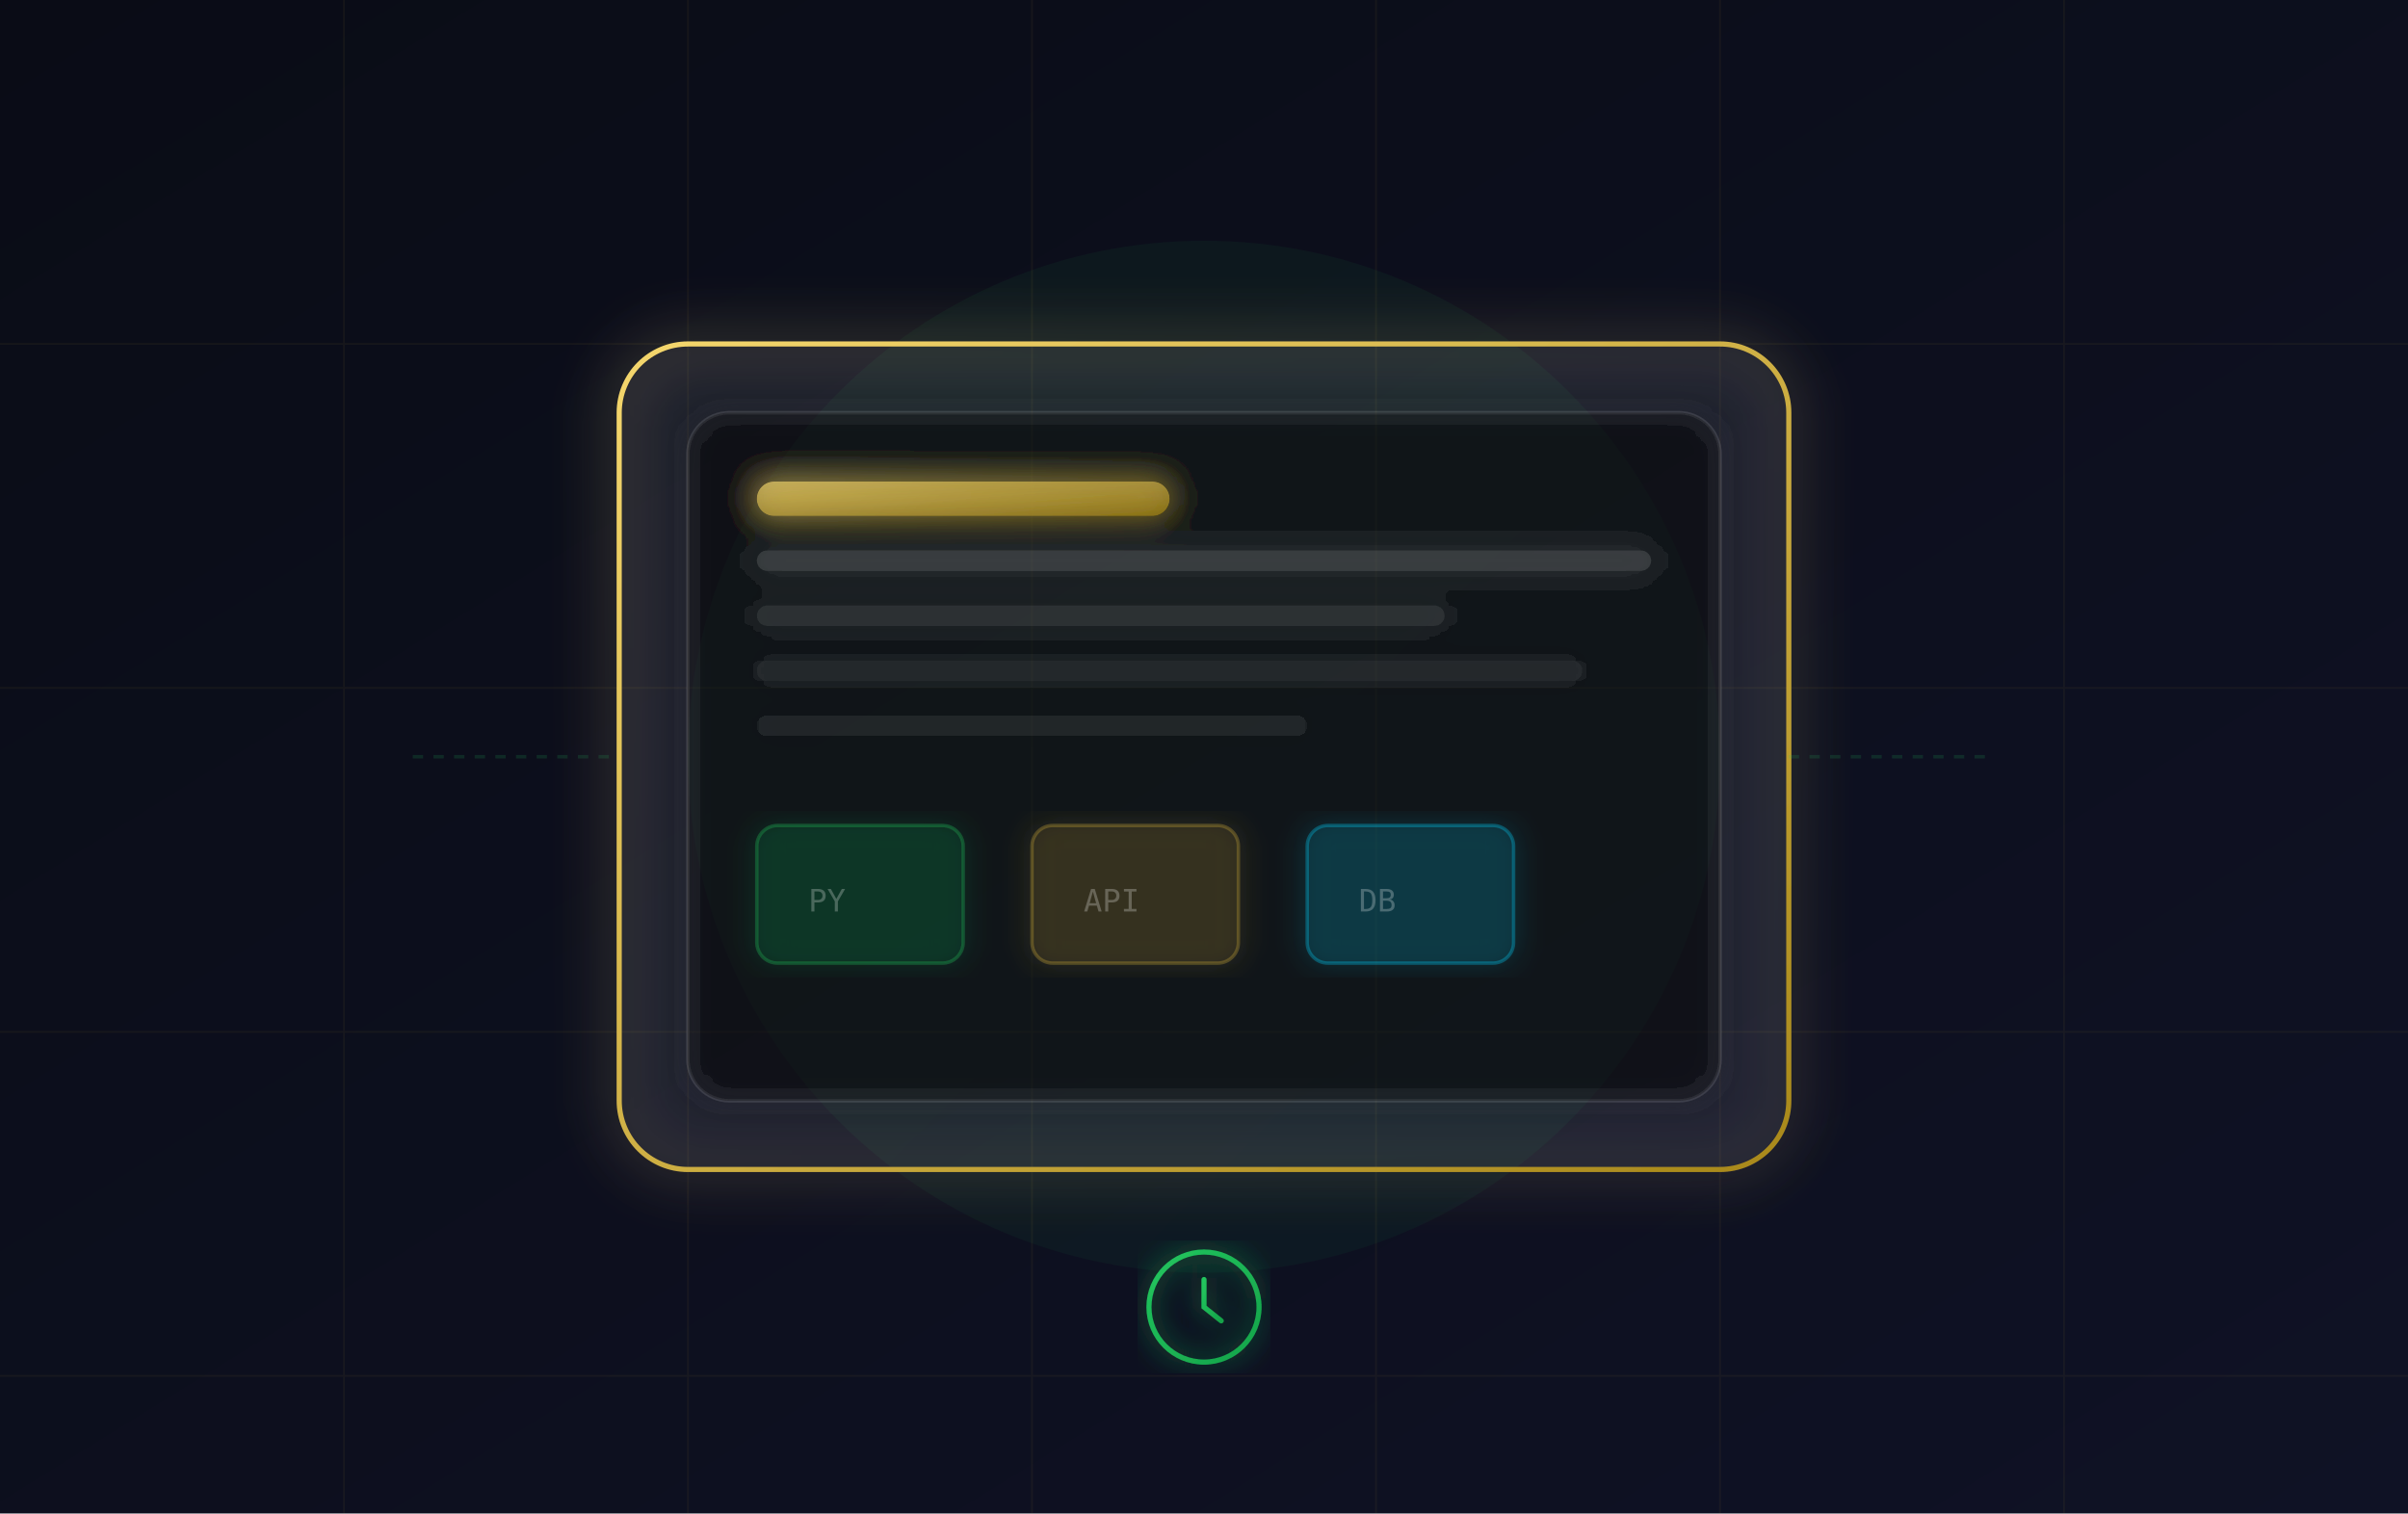
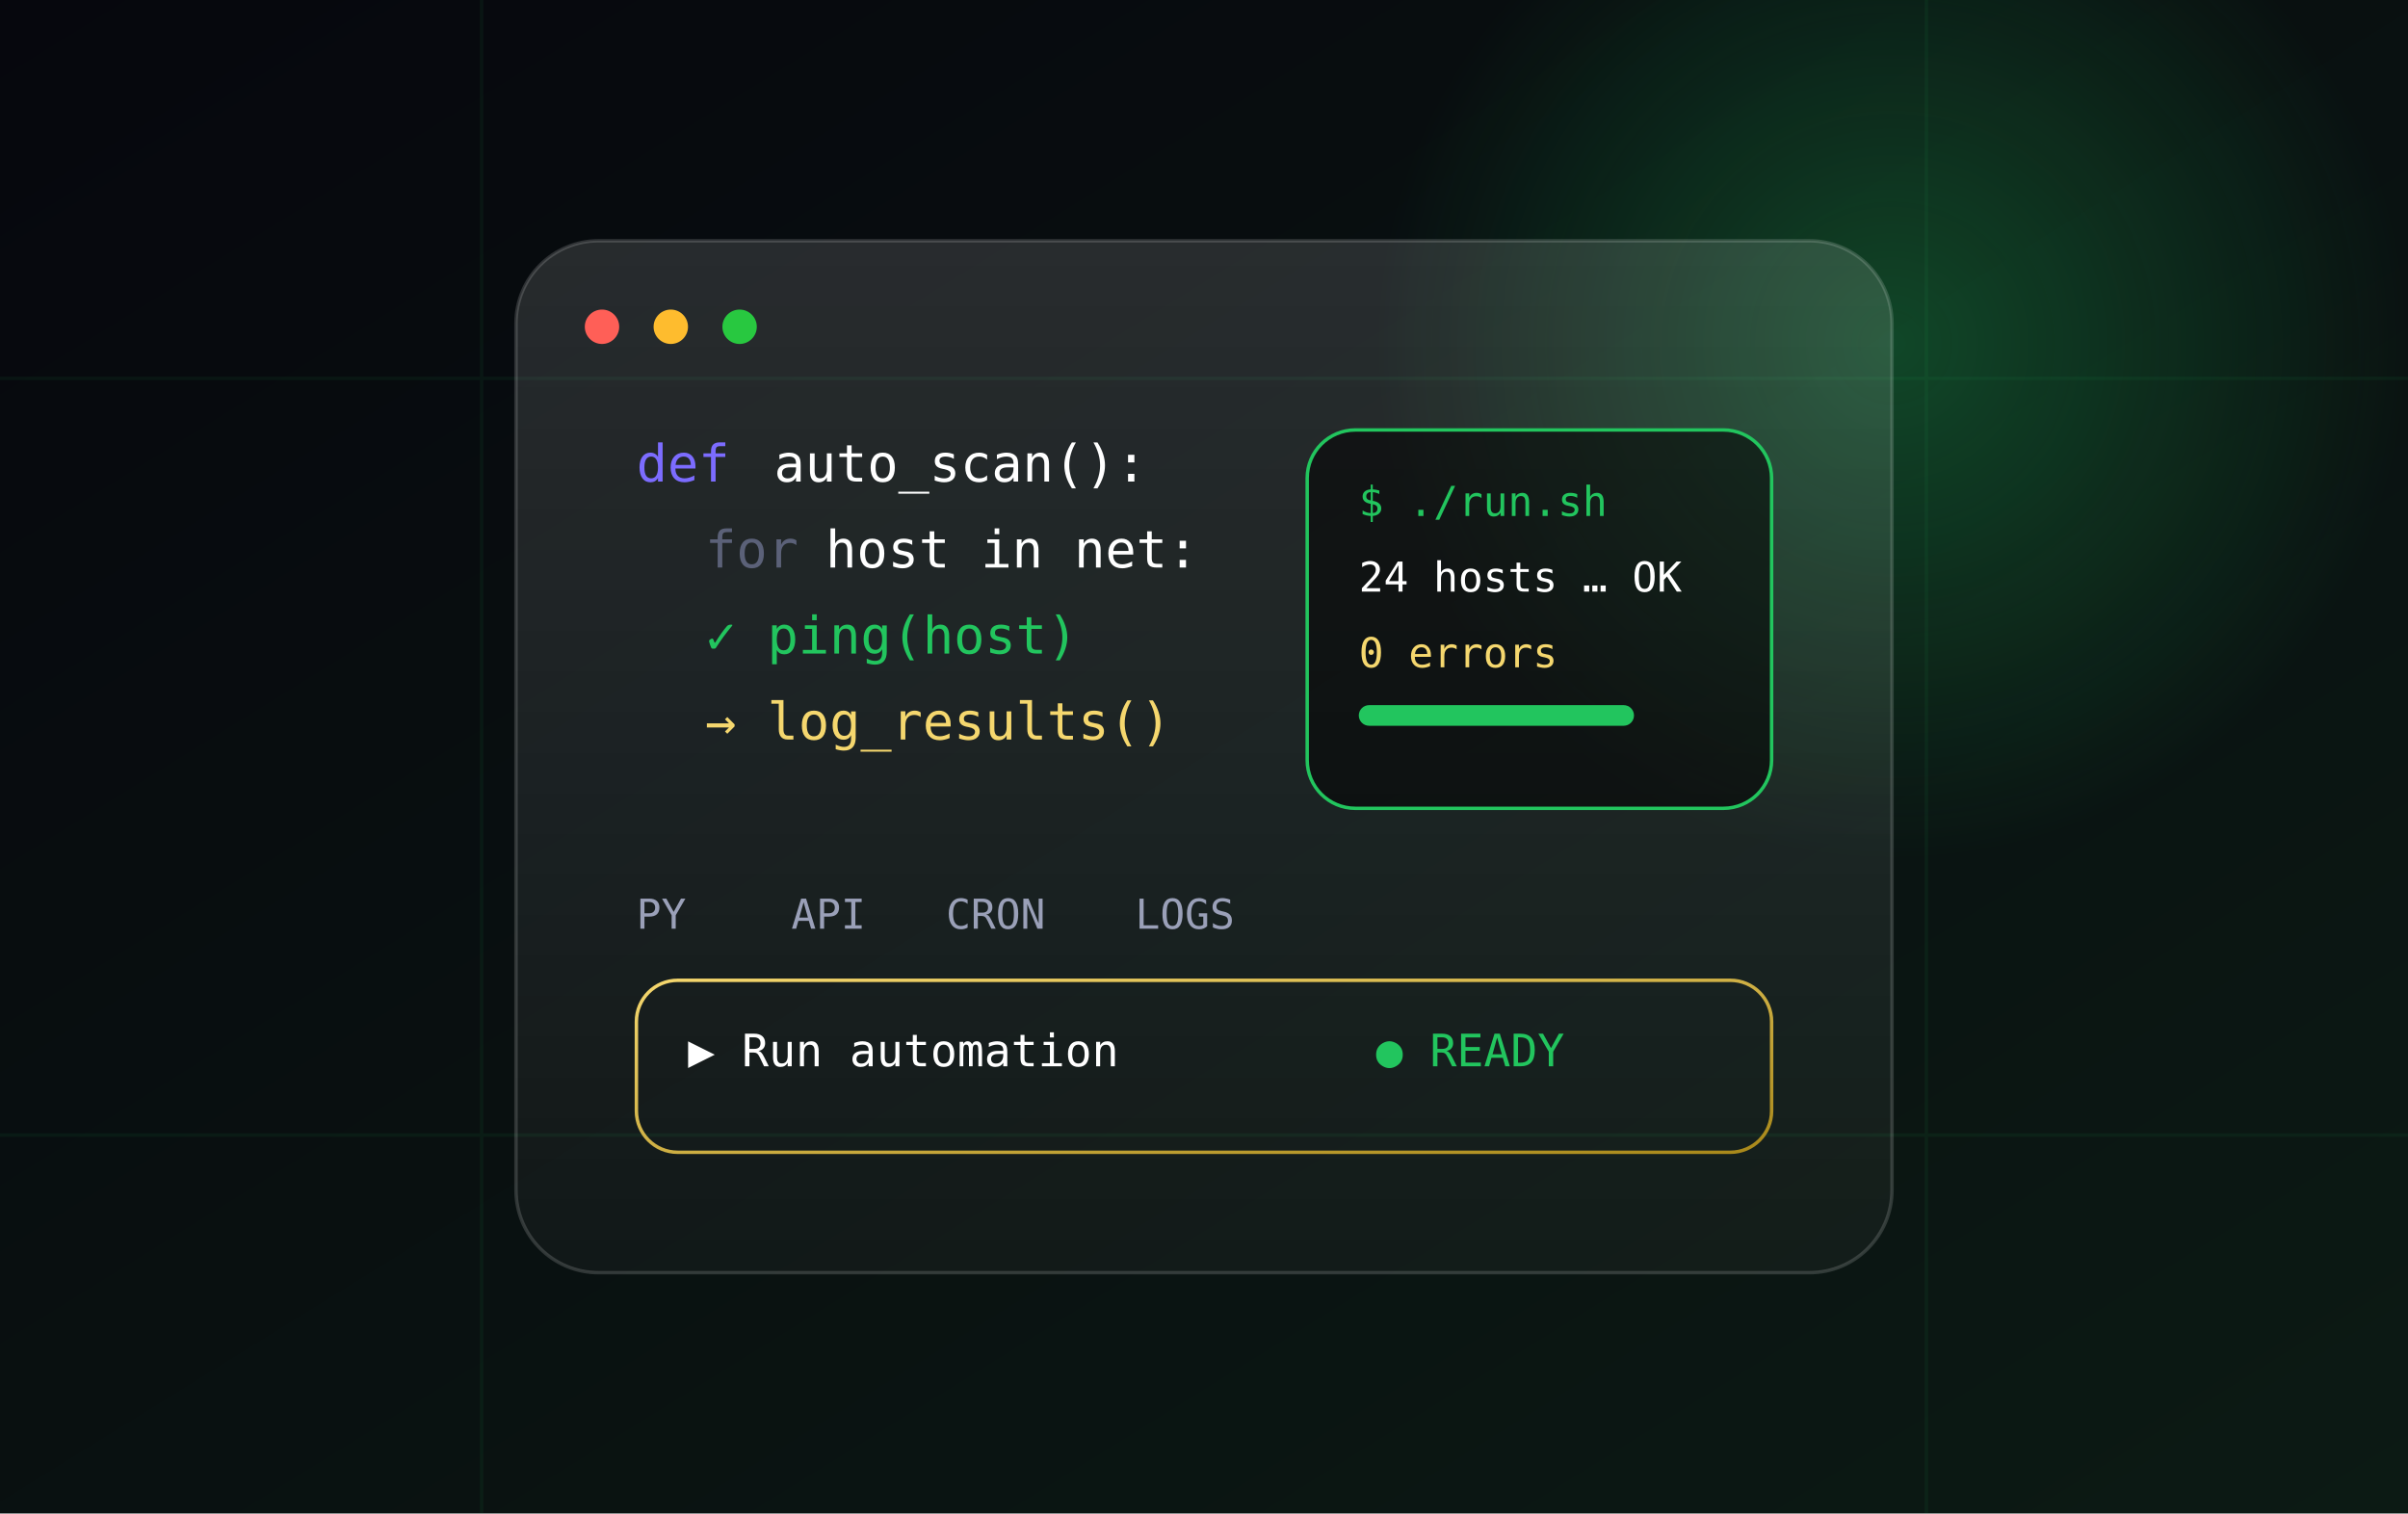
- <svg xmlns="http://www.w3.org/2000/svg" viewBox="0 0 700 440" fill="none">
+ <svg xmlns="http://www.w3.org/2000/svg" viewBox="0 0 700 440" role="img" aria-label="Python Automation">
  <defs>
-     <linearGradient id="bg" x1="0" y1="0" x2="1" y2="1">
-       <stop offset="0%" stop-color="#0A0C16" />
-       <stop offset="100%" stop-color="#0F1225" />
+     <linearGradient id="bg5" x1="0" y1="0" x2="1" y2="1">
+       <stop offset="0" stop-color="#06070D" />
+       <stop offset="1" stop-color="#0C1A14" />
    </linearGradient>
-     <linearGradient id="gold" x1="0" y1="0" x2="1" y2="1">
-       <stop offset="0%" stop-color="#F5D76E" />
-       <stop offset="100%" stop-color="#A8881A" />
+     <linearGradient id="gold5" x1="0" y1="0" x2="1" y2="1">
+       <stop offset="0" stop-color="#F5D76E" />
+       <stop offset="1" stop-color="#A8881A" />
    </linearGradient>
-     <linearGradient id="green" x1="0" y1="0" x2="1" y2="1">
-       <stop offset="0%" stop-color="#22C55E" />
-       <stop offset="100%" stop-color="#16A34A" />
+     <linearGradient id="glass5" x1="0" y1="0" x2="0" y2="1">
+       <stop offset="0" stop-color="#fff" stop-opacity=".13" />
+       <stop offset="1" stop-color="#fff" stop-opacity=".03" />
    </linearGradient>
-     <filter id="glow">
-       <feGaussianBlur stdDeviation="8" result="blur" />
-       <feMerge>
-         <feMergeNode in="blur" />
-         <feMergeNode in="SourceGraphic" />
-       </feMerge>
-     </filter>
-     <filter id="glow-sm">
-       <feGaussianBlur stdDeviation="4" result="blur" />
-       <feMerge>
-         <feMergeNode in="blur" />
-         <feMergeNode in="SourceGraphic" />
-       </feMerge>
-     </filter>
+     <radialGradient id="orb5" cx=".5" cy=".5" r=".5">
+       <stop offset="0" stop-color="#22C55E" stop-opacity=".3" />
+       <stop offset="1" stop-color="#22C55E" stop-opacity="0" />
+     </radialGradient>
  </defs>
-   <rect width="700" height="440" fill="url(#bg)" />
-   <g opacity="0.06" stroke="#D4AF37" stroke-width="0.5">
-     <path d="M0 100h700M0 200h700M0 300h700M0 400h700" />
-     <path d="M100 0v440M200 0v440M300 0v440M400 0v440M500 0v440M600 0v440" />
+   <rect width="700" height="440" fill="url(#bg5)" />
+   <circle cx="550" cy="100" r="150" fill="url(#orb5)" />
+   <g opacity=".07" stroke="#22C55E">
+     <path d="M0 110h700M0 330h700M140 0v440M560 0v440" />
  </g>
-   <circle cx="350" cy="220" r="150" fill="url(#green)" opacity="0.06" />
-   <g filter="url(#glow)">
-     <rect x="180" y="100" width="340" height="240" rx="20" fill="rgba(255,255,255,0.04)" stroke="url(#gold)" stroke-width="1.5" />
+   <rect x="150" y="70" width="400" height="300" rx="24" fill="url(#glass5)" stroke="#fff" stroke-opacity=".16" />
+   <circle cx="175" cy="95" r="5" fill="#FF5F57" />
+   <circle cx="195" cy="95" r="5" fill="#FEBC2E" />
+   <circle cx="215" cy="95" r="5" fill="#28C840" />
+   <g font-family="monospace" font-size="15">
+     <text x="185" y="140" fill="#7C6CFF">def</text>
+     <text x="225" y="140" fill="#fff"> auto_scan():</text>
+     <text x="205" y="165" fill="#5B6178">for</text>
+     <text x="240" y="165" fill="#fff"> host in net:</text>
+     <text x="205" y="190" fill="#22C55E">✓ ping(host)</text>
+     <text x="205" y="215" fill="#F5D76E">→ log_results()</text>
  </g>
-   <g filter="url(#glow-sm)">
-     <rect x="200" y="120" width="300" height="200" rx="12" fill="rgba(0,0,0,0.3)" stroke="rgba(255,255,255,0.08)" stroke-width="1" />
-     <rect x="220" y="140" width="120" height="10" rx="5" fill="url(#gold)" opacity="0.7" />
-     <rect x="220" y="160" width="260" height="6" rx="3" fill="rgba(255,255,255,0.12)" />
-     <rect x="220" y="176" width="200" height="6" rx="3" fill="rgba(255,255,255,0.08)" />
-     <rect x="220" y="192" width="240" height="6" rx="3" fill="rgba(255,255,255,0.06)" />
-     <rect x="220" y="208" width="160" height="6" rx="3" fill="rgba(255,255,255,0.05)" />
+   <rect x="380" y="125" width="135" height="110" rx="14" fill="#000" fill-opacity=".5" stroke="#22C55E" />
+   <text x="395" y="150" font-family="monospace" font-size="12" fill="#22C55E">$ ./run.sh</text>
+   <text x="395" y="172" font-family="monospace" font-size="12" fill="#fff">24 hosts … OK</text>
+   <text x="395" y="194" font-family="monospace" font-size="12" fill="#F5D76E">0 errors</text>
+   <rect x="395" y="205" width="80" height="6" rx="3" fill="#22C55E">
+     <animate attributeName="width" values="20;80;20" dur="2s" repeatCount="indefinite" />
+   </rect>
+   <g font-family="monospace" font-size="12">
+     <text x="185" y="270" fill="#9AA0B8">PY</text>
+     <text x="230" y="270" fill="#9AA0B8">API</text>
+     <text x="275" y="270" fill="#9AA0B8">CRON</text>
+     <text x="330" y="270" fill="#9AA0B8">LOGS</text>
  </g>
-   <g filter="url(#glow-sm)">
-     <rect x="220" y="240" width="60" height="40" rx="6" fill="rgba(34,197,94,0.1)" stroke="rgba(34,197,94,0.3)" stroke-width="1" />
-     <rect x="300" y="240" width="60" height="40" rx="6" fill="rgba(212,175,55,0.1)" stroke="rgba(212,175,55,0.3)" stroke-width="1" />
-     <rect x="380" y="240" width="60" height="40" rx="6" fill="rgba(0,212,255,0.1)" stroke="rgba(0,212,255,0.3)" stroke-width="1" />
-   </g>
-   <g font-family="monospace" font-size="9" fill="rgba(255,255,255,0.25)">
-     <text x="235" y="265">PY</text>
-     <text x="315" y="265">API</text>
-     <text x="395" y="265">DB</text>
-   </g>
-   <g filter="url(#glow-sm)">
-     <circle cx="350" cy="380" r="16" fill="none" stroke="url(#green)" stroke-width="1.5" />
-     <path d="M350 372v8l5 4" stroke="url(#green)" stroke-width="1.5" stroke-linecap="round" />
-   </g>
-   <g stroke="rgba(34,197,94,0.15)" stroke-width="1" stroke-dasharray="3 3">
-     <path d="M120 220L180 220" />
-     <path d="M520 220L580 220" />
-   </g>
+   <rect x="185" y="285" width="330" height="50" rx="12" fill="none" stroke="url(#gold5)" />
+   <text x="200" y="310" font-family="monospace" font-size="13" fill="#fff">▶ Run automation</text>
+   <text x="400" y="310" font-family="monospace" font-size="13" fill="#22C55E">● READY</text>
</svg>
